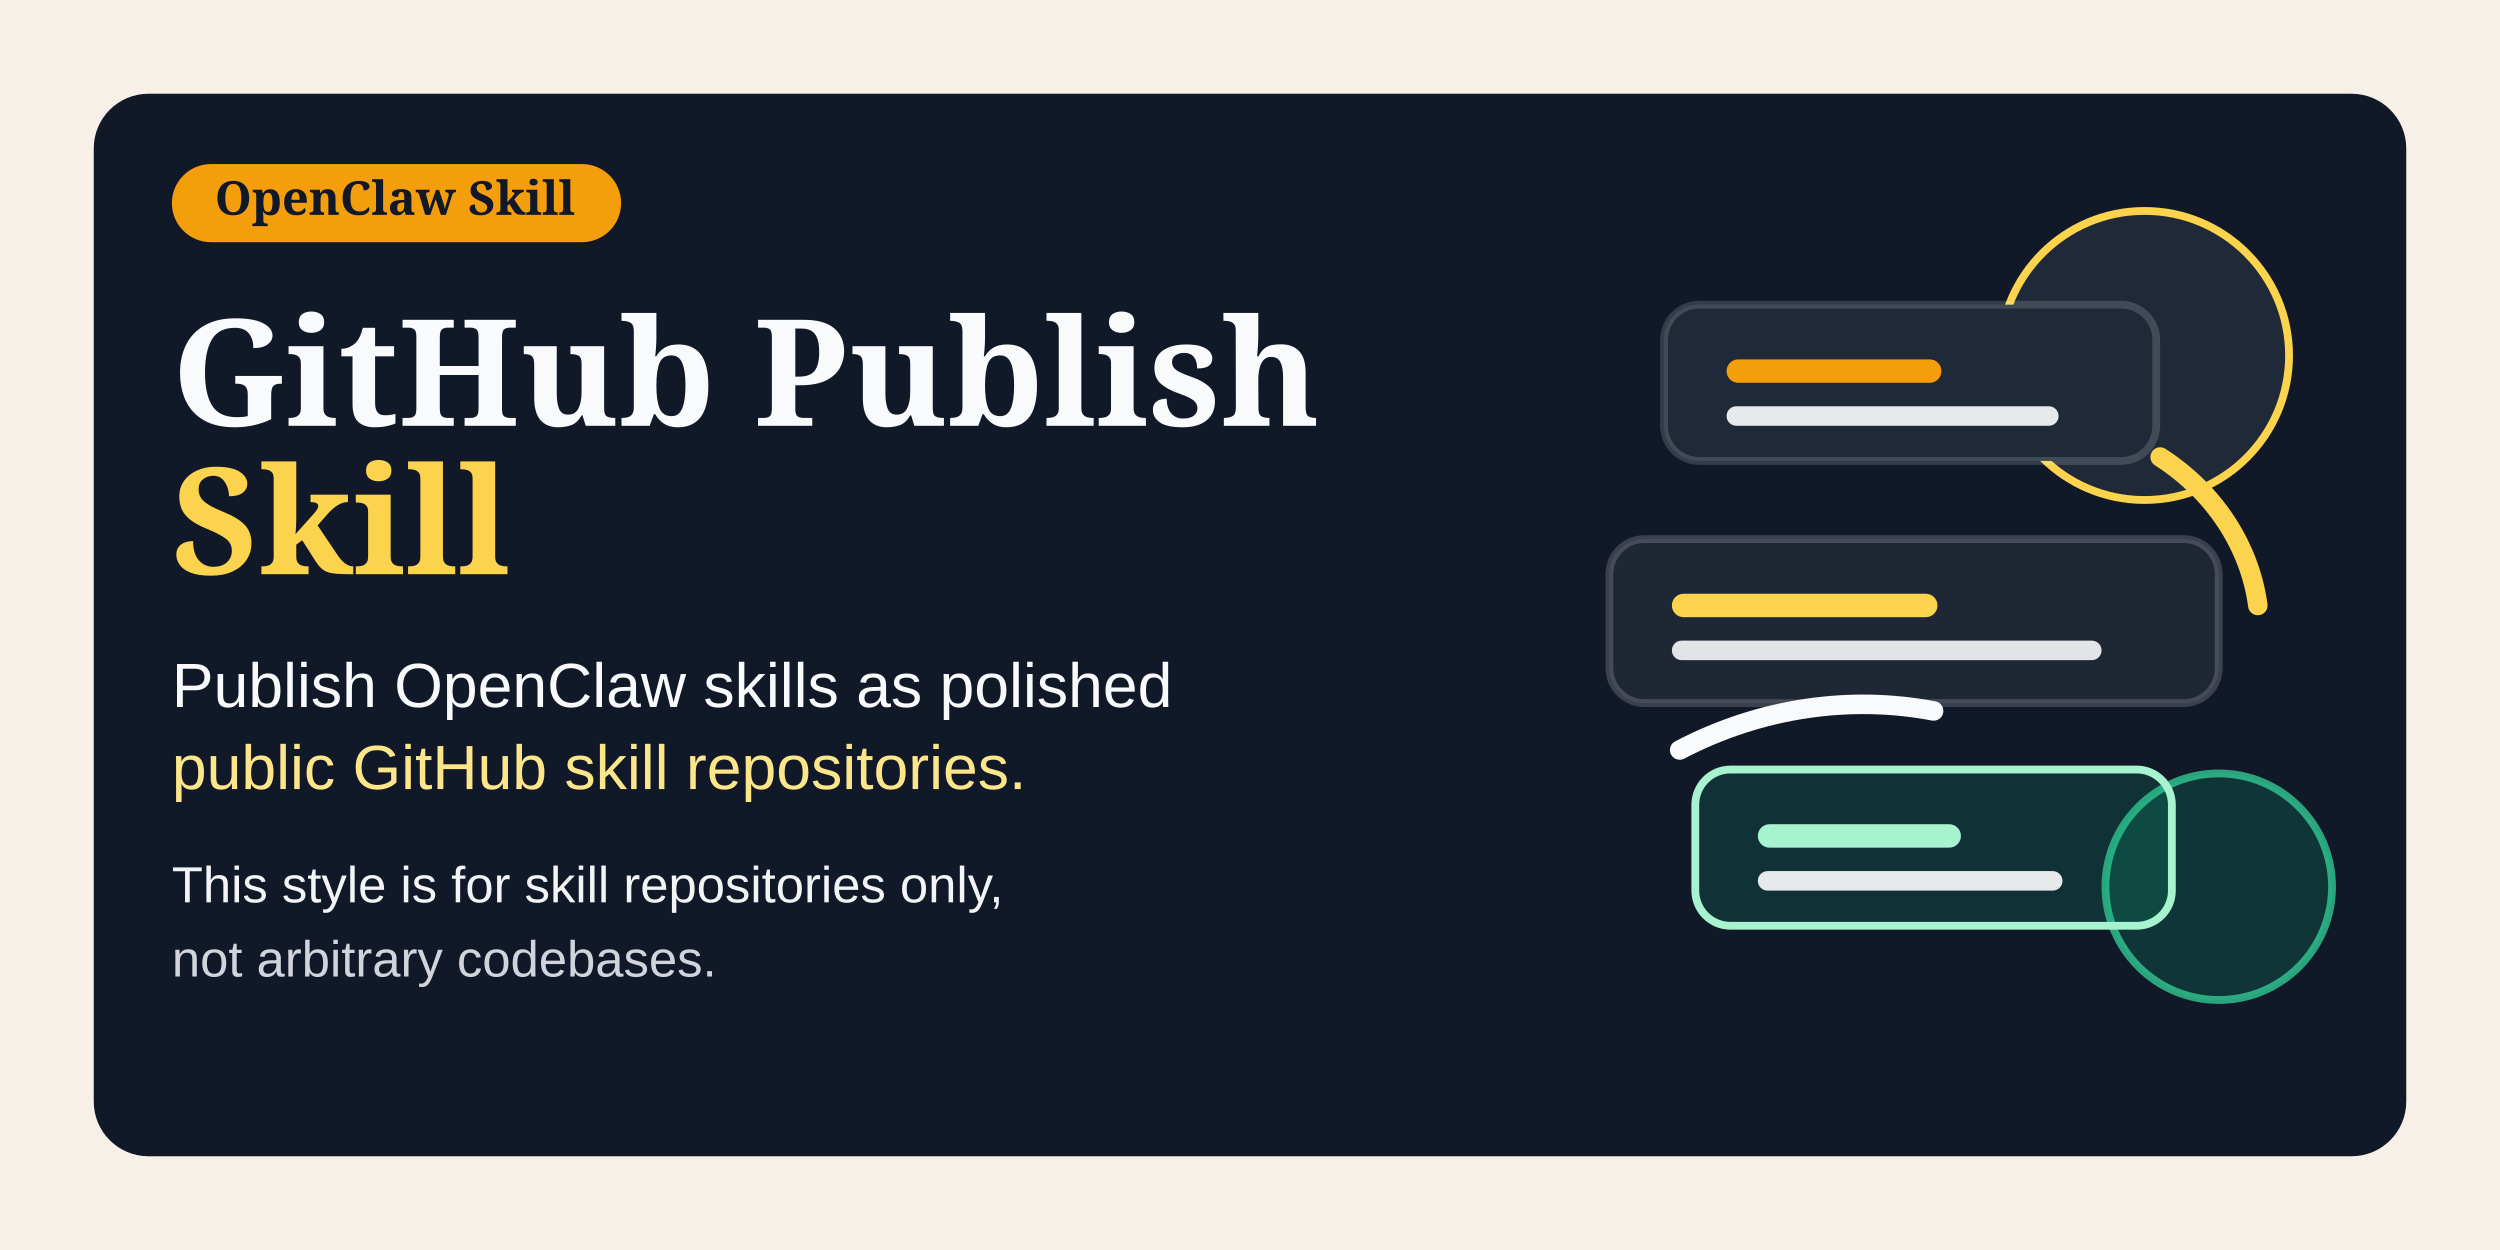
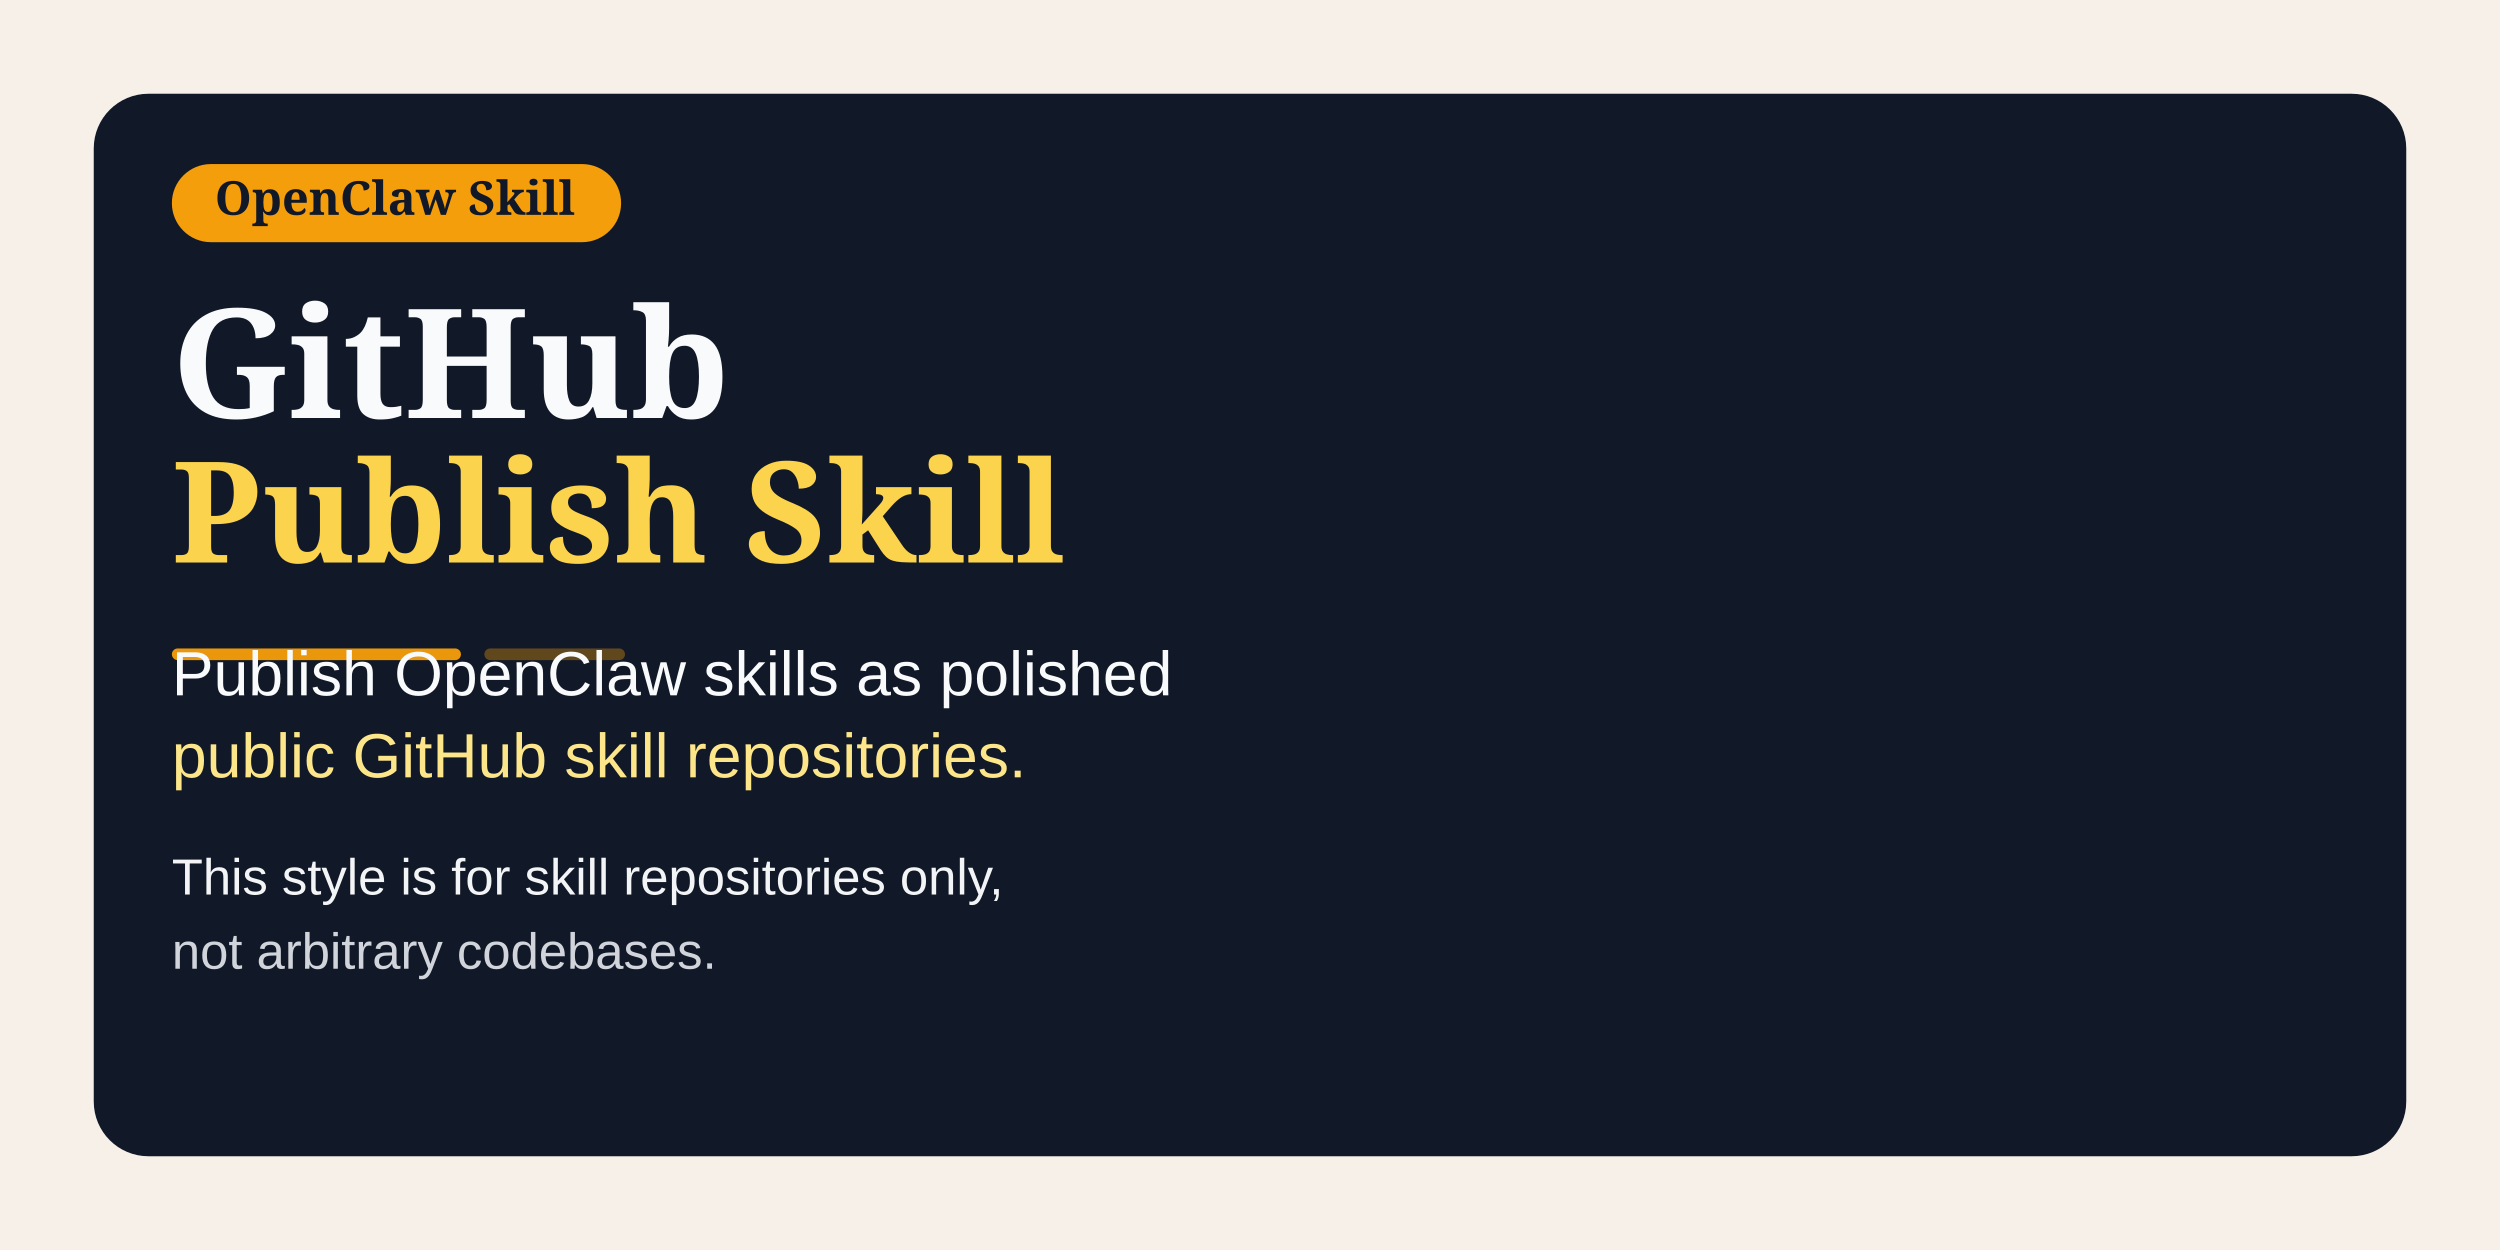
<svg xmlns="http://www.w3.org/2000/svg" width="1280" height="640" viewBox="0 0 1280 640" fill="none">
  <rect width="1280" height="640" fill="#F6F0E8" />
  <rect x="48" y="48" width="1184" height="544" rx="28" fill="#111827" />
  <rect x="88" y="84" width="230" height="40" rx="20" fill="#F59E0B" />
  <text x="110" y="110" fill="#111827" font-family="Georgia, serif" font-size="24" font-weight="700">OpenClaw Skill</text>
-   <text x="88" y="218" fill="#F9FAFB" font-family="Georgia, serif" font-size="76" font-weight="700">GitHub Publish</text>
-   <text x="88" y="294" fill="#FCD34D" font-family="Georgia, serif" font-size="76" font-weight="700">Skill</text>
-   <text x="88" y="362" fill="#F9FAFB" font-family="Arial, sans-serif" font-size="32">Publish OpenClaw skills as polished</text>
-   <text x="88" y="404" fill="#FDE68A" font-family="Arial, sans-serif" font-size="32">public GitHub skill repositories.</text>
-   <text x="88" y="462" fill="#F3F4F6" font-family="Arial, sans-serif" font-size="26">This style is for skill repositories only,</text>
-   <text x="88" y="500" fill="#D1D5DB" font-family="Arial, sans-serif" font-size="26">not arbitrary codebases.</text>
-   <circle cx="1098" cy="182" r="74" fill="#1F2937" stroke="#FCD34D" stroke-width="4" />
-   <circle cx="1136" cy="454" r="58" fill="#10B981" fill-opacity="0.18" stroke="#34D399" stroke-width="4" stroke-opacity="0.75" />
-   <rect x="852" y="156" width="252" height="80" rx="18" fill="#1F2937" stroke="#F9FAFB" stroke-opacity="0.16" stroke-width="4" />
-   <rect x="884" y="184" width="110" height="12" rx="6" fill="#F59E0B" />
-   <rect x="884" y="208" width="170" height="10" rx="5" fill="#F9FAFB" fill-opacity="0.92" />
-   <rect x="824" y="276" width="312" height="84" rx="18" fill="#F9FAFB" fill-opacity="0.06" stroke="#F9FAFB" stroke-opacity="0.18" stroke-width="4" />
-   <rect x="856" y="304" width="136" height="12" rx="6" fill="#FCD34D" />
-   <rect x="856" y="328" width="220" height="10" rx="5" fill="#F3F4F6" fill-opacity="0.92" />
-   <rect x="868" y="394" width="244" height="80" rx="18" fill="#10B981" fill-opacity="0.16" stroke="#A7F3D0" stroke-width="4" />
-   <rect x="900" y="422" width="104" height="12" rx="6" fill="#A7F3D0" />
-   <rect x="900" y="446" width="156" height="10" rx="5" fill="#F9FAFB" fill-opacity="0.92" />
-   <path d="M1106 234C1134 252 1152 280 1156 310" stroke="#FCD34D" stroke-width="10" stroke-linecap="round" />
-   <path d="M860 384C902 362 948 356 990 364" stroke="#F9FAFB" stroke-width="10" stroke-linecap="round" />
+   <text x="88" y="214" fill="#F9FAFB" font-family="Georgia, serif" font-size="78" font-weight="700">GitHub</text>
+   <text x="88" y="288" fill="#FCD34D" font-family="Georgia, serif" font-size="72" font-weight="700">Publish Skill</text>
+   <rect x="88" y="332" width="148" height="6" rx="3" fill="#F59E0B" fill-opacity="0.95" />
+   <rect x="248" y="332" width="72" height="6" rx="3" fill="#F59E0B" fill-opacity="0.35" />
+   <text x="88" y="356" fill="#F9FAFB" font-family="Arial, sans-serif" font-size="32">Publish OpenClaw skills as polished</text>
+   <text x="88" y="398" fill="#FDE68A" font-family="Arial, sans-serif" font-size="32">public GitHub skill repositories.</text>
+   <text x="88" y="458" fill="#F3F4F6" font-family="Arial, sans-serif" font-size="26">This style is for skill repositories only,</text>
+   <text x="88" y="496" fill="#D1D5DB" font-family="Arial, sans-serif" font-size="26">not arbitrary codebases.</text>
</svg>
